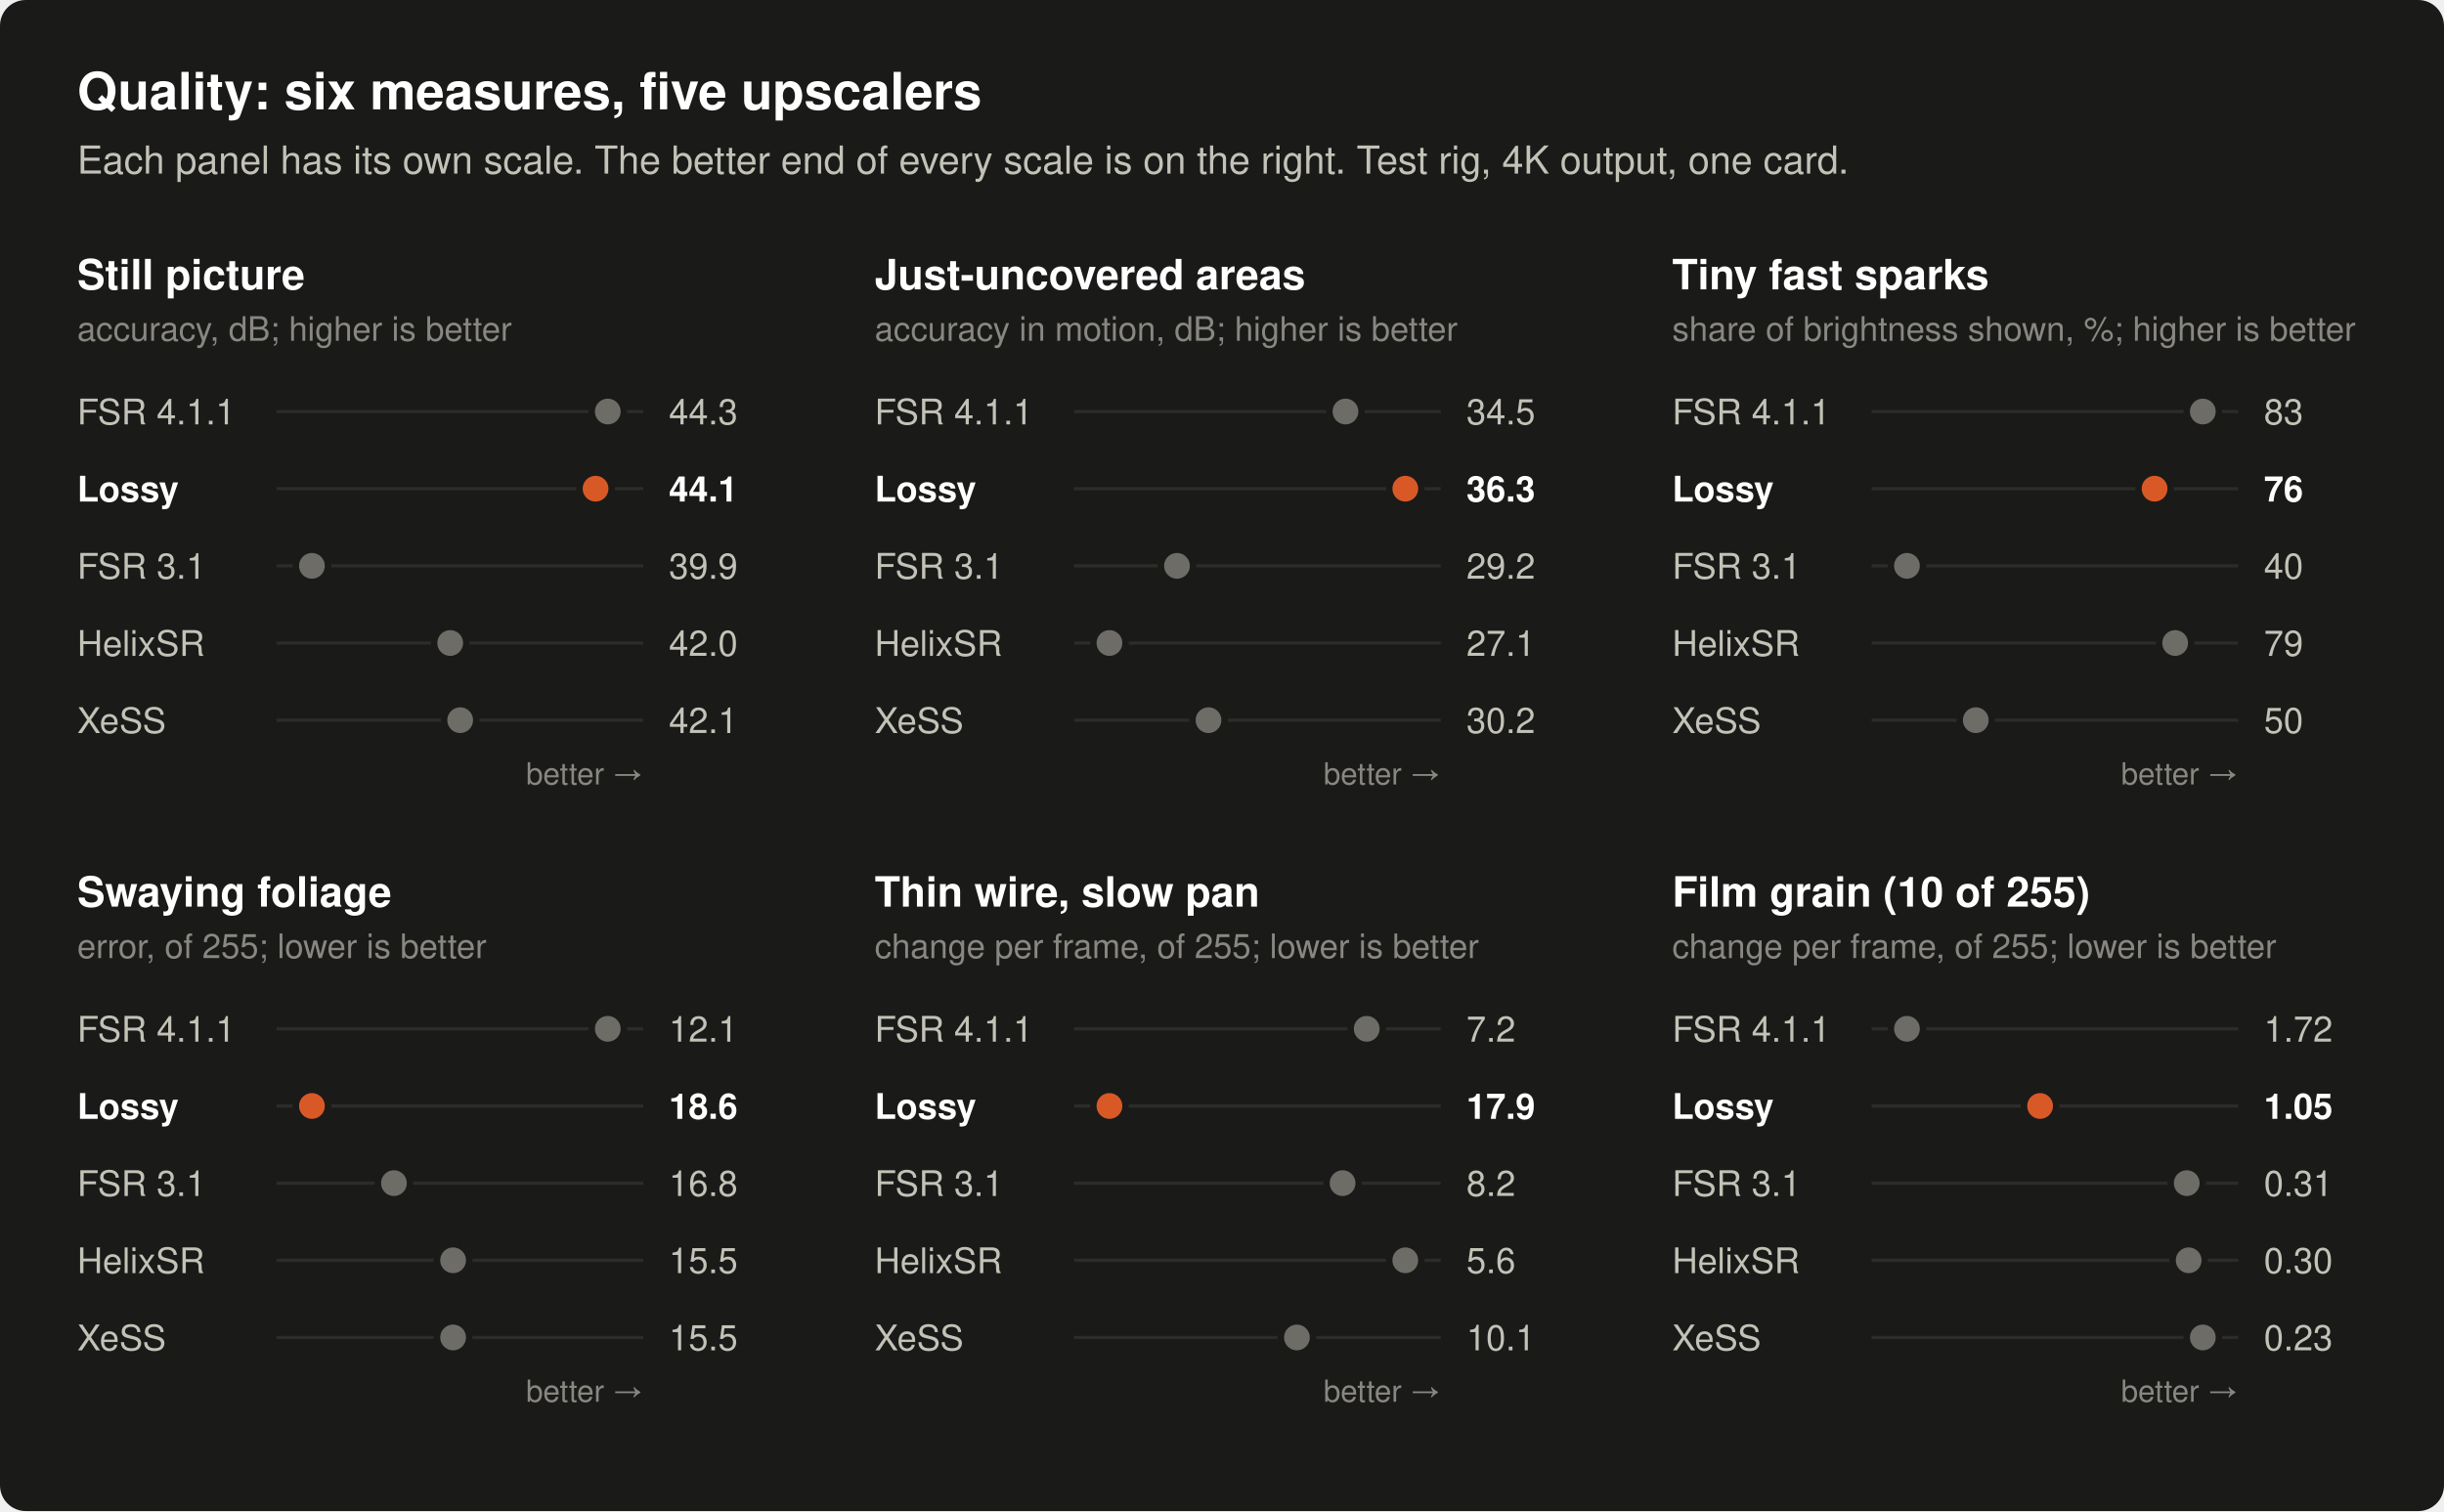
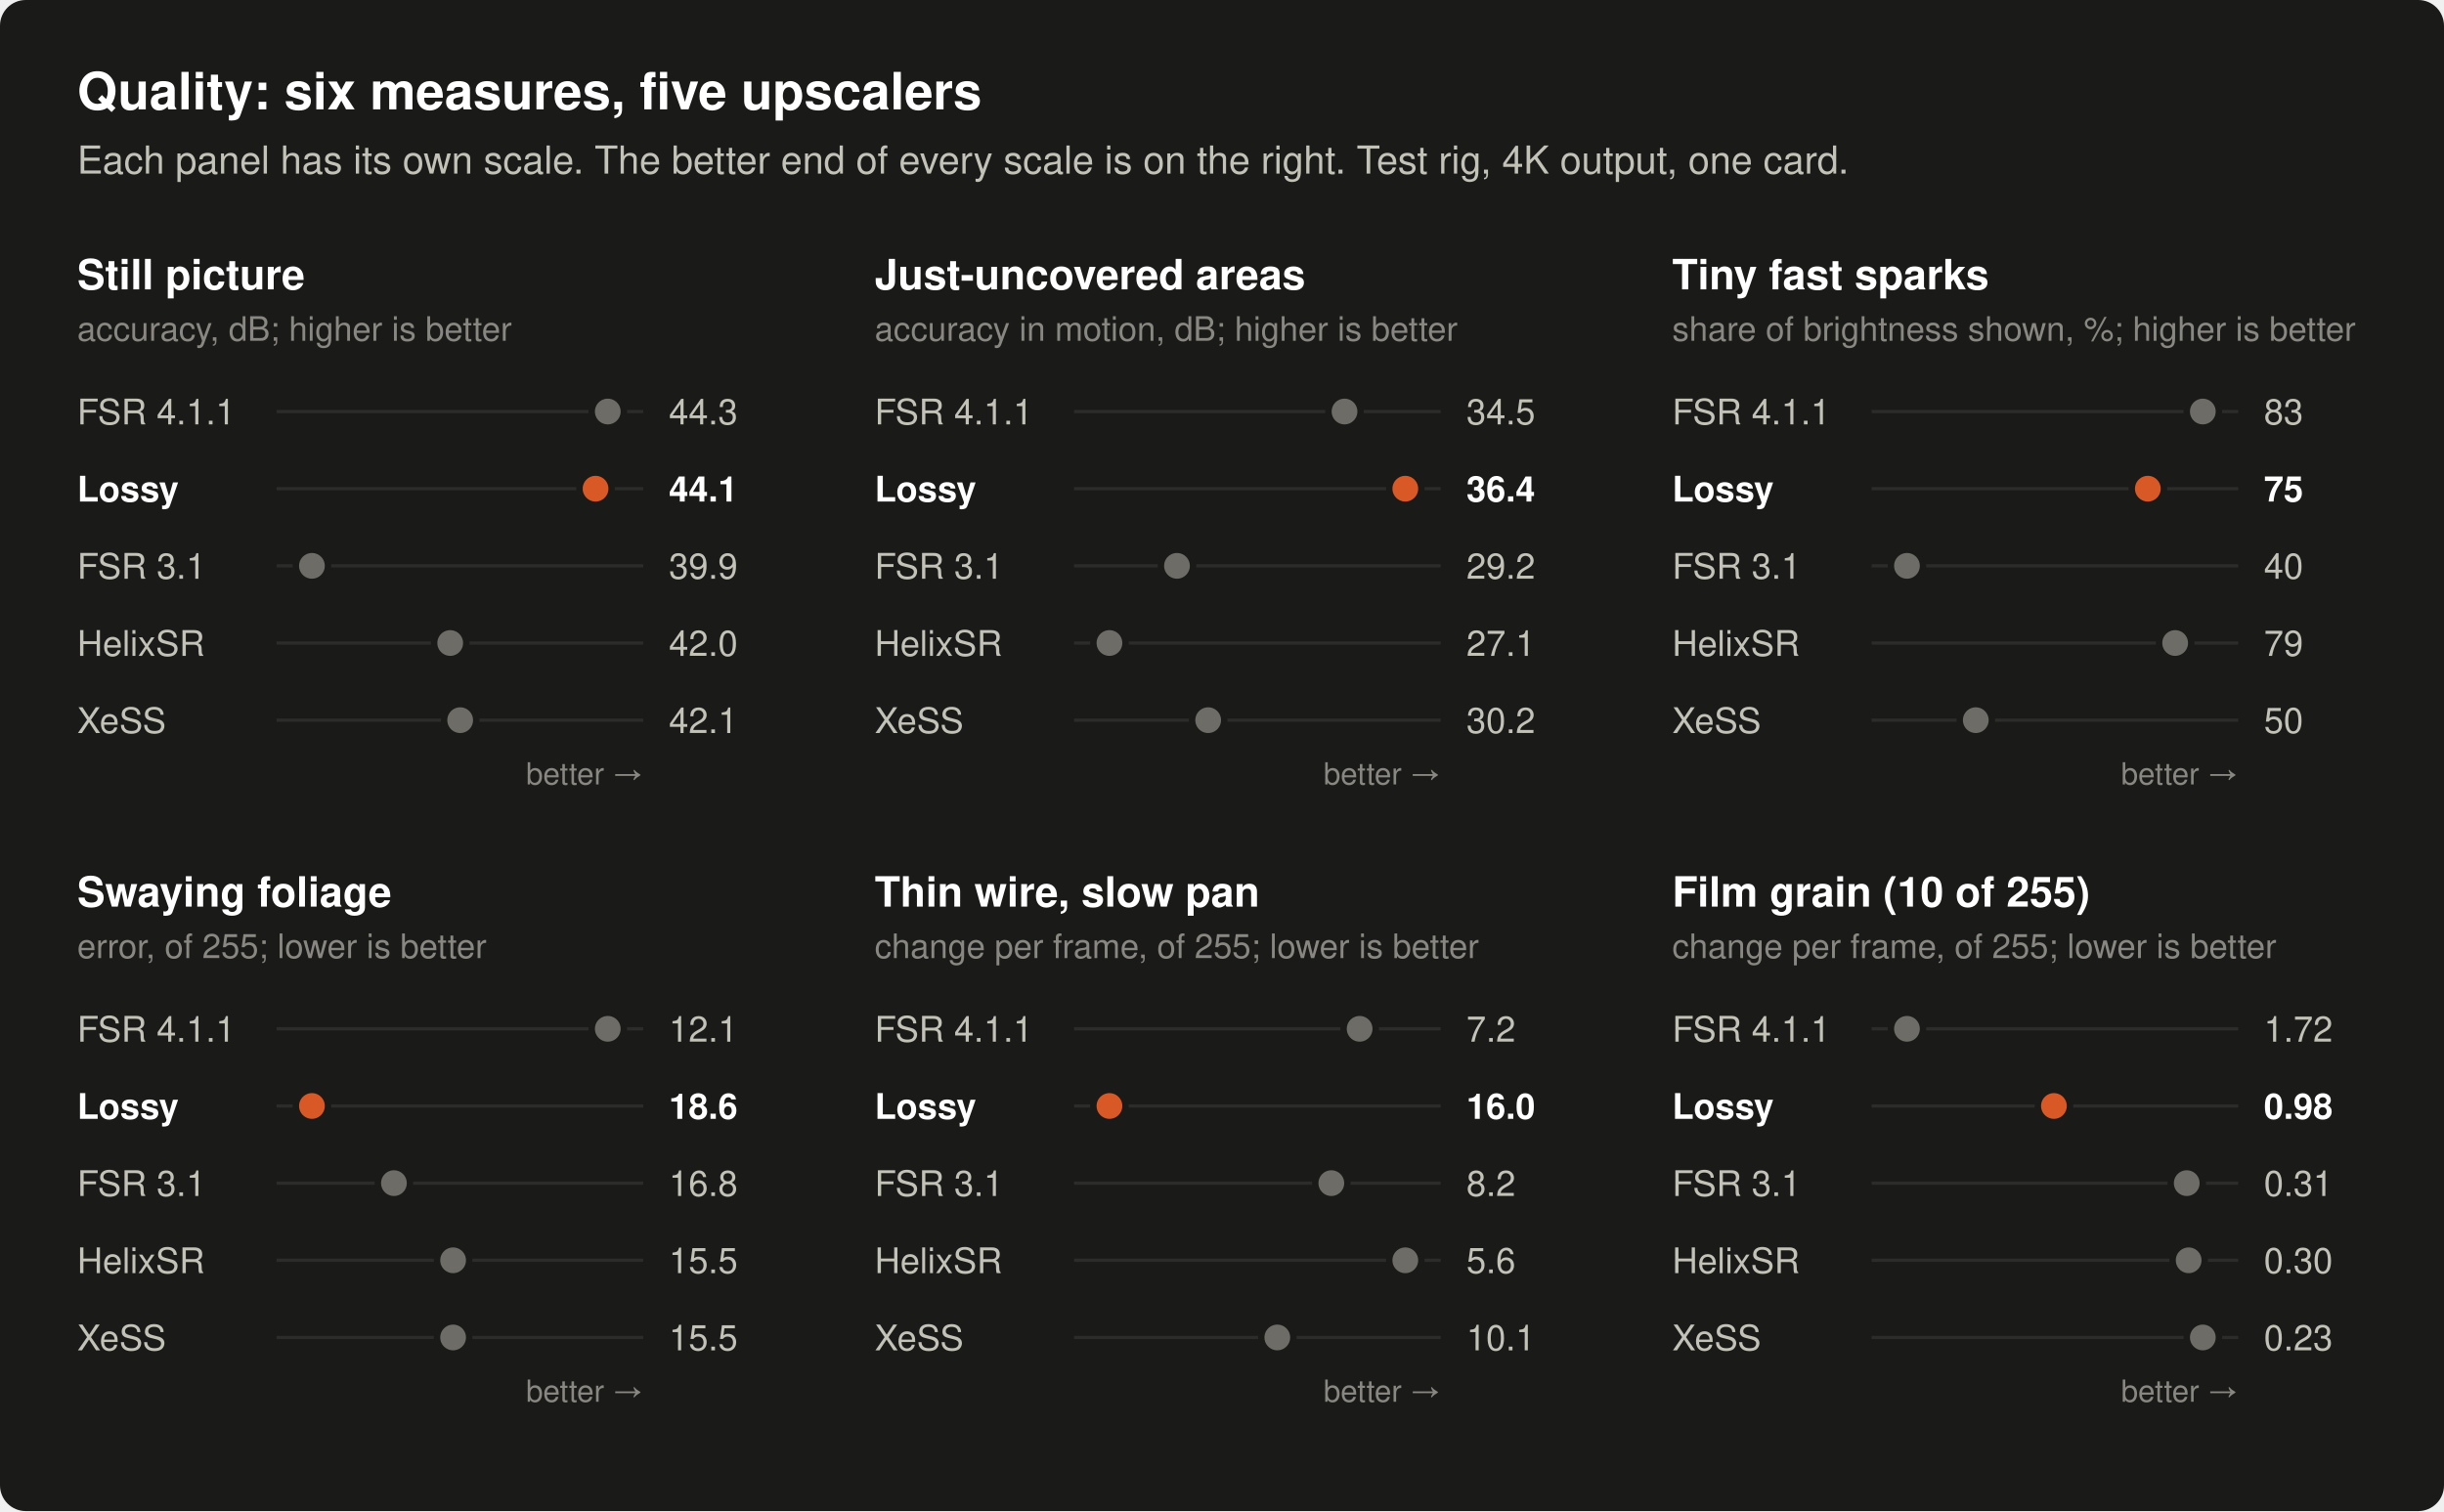
- <svg xmlns="http://www.w3.org/2000/svg" width="760" height="470" viewBox="0 0 760 470" role="img" aria-label="Six quality measures for five upscalers, each as dots on its own scale. Still picture (accuracy, dB; higher is better): FSR 4.1.1 44.3, Lossy 44.1, FSR 3.1 39.9, HelixSR 42.0, XeSS 42.1. Just-uncovered areas (accuracy in motion, dB; higher is better): FSR 4.1.1 34.5, Lossy 36.3, FSR 3.1 29.2, HelixSR 27.1, XeSS 30.2. Tiny fast sparks (share of brightness shown, %; higher is better): FSR 4.1.1 83, Lossy 76, FSR 3.1 40, HelixSR 79, XeSS 50. Swaying foliage (error, of 255; lower is better): FSR 4.1.1 12.1, Lossy 18.6, FSR 3.1 16.8, HelixSR 15.5, XeSS 15.5. Thin wire, slow pan (change per frame, of 255; lower is better): FSR 4.1.1 7.2, Lossy 17.9, FSR 3.1 8.2, HelixSR 5.6, XeSS 10.1. Film grain (10 of 255) (change per frame, of 255; lower is better): FSR 4.1.1 1.72, Lossy 1.05, FSR 3.1 0.31, HelixSR 0.30, XeSS 0.23.">
+ <svg xmlns="http://www.w3.org/2000/svg" width="760" height="470" viewBox="0 0 760 470" role="img" aria-label="Six quality measures for five upscalers, each as dots on its own scale. Still picture (accuracy, dB; higher is better): FSR 4.1.1 44.3, Lossy 44.1, FSR 3.1 39.9, HelixSR 42.0, XeSS 42.1. Just-uncovered areas (accuracy in motion, dB; higher is better): FSR 4.1.1 34.5, Lossy 36.4, FSR 3.1 29.2, HelixSR 27.1, XeSS 30.2. Tiny fast sparks (share of brightness shown, %; higher is better): FSR 4.1.1 83, Lossy 75, FSR 3.1 40, HelixSR 79, XeSS 50. Swaying foliage (error, of 255; lower is better): FSR 4.1.1 12.1, Lossy 18.6, FSR 3.1 16.8, HelixSR 15.5, XeSS 15.5. Thin wire, slow pan (change per frame, of 255; lower is better): FSR 4.1.1 7.2, Lossy 16.0, FSR 3.1 8.2, HelixSR 5.6, XeSS 10.1. Film grain (10 of 255) (change per frame, of 255; lower is better): FSR 4.1.1 1.72, Lossy 0.98, FSR 3.1 0.31, HelixSR 0.30, XeSS 0.23.">
  <rect x="0.0" y="0.0" width="760.0" height="470.0" rx="8" fill="#1a1a19" />
  <text x="24.0" y="34.0" font-family="-apple-system, 'Segoe UI', Helvetica, Arial, sans-serif" font-size="16" font-weight="600" text-anchor="start" fill="#ffffff">Quality: six measures, five upscalers</text>
  <text x="24.0" y="54.0" font-family="-apple-system, 'Segoe UI', Helvetica, Arial, sans-serif" font-size="12" text-anchor="start" fill="#c3c2b7">Each panel has its own scale. The better end of every scale is on the right. Test rig, 4K output, one card.</text>
  <text x="24.0" y="90.0" font-family="-apple-system, 'Segoe UI', Helvetica, Arial, sans-serif" font-size="13" font-weight="600" text-anchor="start" fill="#ffffff">Still picture</text>
  <text x="24.0" y="106.0" font-family="-apple-system, 'Segoe UI', Helvetica, Arial, sans-serif" font-size="10.5" text-anchor="start" fill="#898781">accuracy, dB; higher is better</text>
  <text x="24.0" y="132.0" font-family="-apple-system, 'Segoe UI', Helvetica, Arial, sans-serif" font-size="11" text-anchor="start" fill="#c3c2b7">FSR 4.1.1</text>
  <line x1="86.0" y1="128.0" x2="200.0" y2="128.0" stroke="#2c2c2a" stroke-width="1" />
  <circle cx="189.0" cy="128" r="5" fill="#6d6c66" stroke="#1a1a19" stroke-width="2" />
  <text x="208.0" y="132.0" font-family="-apple-system, 'Segoe UI', Helvetica, Arial, sans-serif" font-size="11" text-anchor="start" fill="#c3c2b7">44.3</text>
  <text x="24.0" y="156.0" font-family="-apple-system, 'Segoe UI', Helvetica, Arial, sans-serif" font-size="11" font-weight="600" text-anchor="start" fill="#ffffff">Lossy</text>
  <line x1="86.0" y1="152.0" x2="200.0" y2="152.0" stroke="#2c2c2a" stroke-width="1" />
  <circle cx="185.2" cy="152" r="5" fill="#d95926" stroke="#1a1a19" stroke-width="2" />
  <text x="208.0" y="156.0" font-family="-apple-system, 'Segoe UI', Helvetica, Arial, sans-serif" font-size="11" font-weight="600" text-anchor="start" fill="#ffffff">44.1</text>
  <text x="24.0" y="180.0" font-family="-apple-system, 'Segoe UI', Helvetica, Arial, sans-serif" font-size="11" text-anchor="start" fill="#c3c2b7">FSR 3.1</text>
  <line x1="86.0" y1="176.0" x2="200.0" y2="176.0" stroke="#2c2c2a" stroke-width="1" />
  <circle cx="97.0" cy="176" r="5" fill="#6d6c66" stroke="#1a1a19" stroke-width="2" />
  <text x="208.0" y="180.0" font-family="-apple-system, 'Segoe UI', Helvetica, Arial, sans-serif" font-size="11" text-anchor="start" fill="#c3c2b7">39.9</text>
  <text x="24.0" y="204.0" font-family="-apple-system, 'Segoe UI', Helvetica, Arial, sans-serif" font-size="11" text-anchor="start" fill="#c3c2b7">HelixSR</text>
  <line x1="86.0" y1="200.0" x2="200.0" y2="200.0" stroke="#2c2c2a" stroke-width="1" />
  <circle cx="140.0" cy="200" r="5" fill="#6d6c66" stroke="#1a1a19" stroke-width="2" />
  <text x="208.0" y="204.0" font-family="-apple-system, 'Segoe UI', Helvetica, Arial, sans-serif" font-size="11" text-anchor="start" fill="#c3c2b7">42.0</text>
  <text x="24.0" y="228.0" font-family="-apple-system, 'Segoe UI', Helvetica, Arial, sans-serif" font-size="11" text-anchor="start" fill="#c3c2b7">XeSS</text>
  <line x1="86.0" y1="224.0" x2="200.0" y2="224.0" stroke="#2c2c2a" stroke-width="1" />
  <circle cx="143.1" cy="224" r="5" fill="#6d6c66" stroke="#1a1a19" stroke-width="2" />
  <text x="208.0" y="228.0" font-family="-apple-system, 'Segoe UI', Helvetica, Arial, sans-serif" font-size="11" text-anchor="start" fill="#c3c2b7">42.1</text>
  <text x="200.0" y="244.0" font-family="-apple-system, 'Segoe UI', Helvetica, Arial, sans-serif" font-size="9.5" text-anchor="end" fill="#898781">better →</text>
  <text x="272.0" y="90.0" font-family="-apple-system, 'Segoe UI', Helvetica, Arial, sans-serif" font-size="13" font-weight="600" text-anchor="start" fill="#ffffff">Just-uncovered areas</text>
  <text x="272.0" y="106.0" font-family="-apple-system, 'Segoe UI', Helvetica, Arial, sans-serif" font-size="10.5" text-anchor="start" fill="#898781">accuracy in motion, dB; higher is better</text>
  <text x="272.0" y="132.0" font-family="-apple-system, 'Segoe UI', Helvetica, Arial, sans-serif" font-size="11" text-anchor="start" fill="#c3c2b7">FSR 4.1.1</text>
  <line x1="334.0" y1="128.0" x2="448.0" y2="128.0" stroke="#2c2c2a" stroke-width="1" />
-   <circle cx="418.4" cy="128" r="5" fill="#6d6c66" stroke="#1a1a19" stroke-width="2" />
+   <circle cx="418.1" cy="128" r="5" fill="#6d6c66" stroke="#1a1a19" stroke-width="2" />
  <text x="456.0" y="132.0" font-family="-apple-system, 'Segoe UI', Helvetica, Arial, sans-serif" font-size="11" text-anchor="start" fill="#c3c2b7">34.5</text>
  <text x="272.0" y="156.0" font-family="-apple-system, 'Segoe UI', Helvetica, Arial, sans-serif" font-size="11" font-weight="600" text-anchor="start" fill="#ffffff">Lossy</text>
  <line x1="334.0" y1="152.0" x2="448.0" y2="152.0" stroke="#2c2c2a" stroke-width="1" />
  <circle cx="437.0" cy="152" r="5" fill="#d95926" stroke="#1a1a19" stroke-width="2" />
-   <text x="456.0" y="156.0" font-family="-apple-system, 'Segoe UI', Helvetica, Arial, sans-serif" font-size="11" font-weight="600" text-anchor="start" fill="#ffffff">36.3</text>
+   <text x="456.0" y="156.0" font-family="-apple-system, 'Segoe UI', Helvetica, Arial, sans-serif" font-size="11" font-weight="600" text-anchor="start" fill="#ffffff">36.4</text>
  <text x="272.0" y="180.0" font-family="-apple-system, 'Segoe UI', Helvetica, Arial, sans-serif" font-size="11" text-anchor="start" fill="#c3c2b7">FSR 3.1</text>
  <line x1="334.0" y1="176.0" x2="448.0" y2="176.0" stroke="#2c2c2a" stroke-width="1" />
  <circle cx="366.0" cy="176" r="5" fill="#6d6c66" stroke="#1a1a19" stroke-width="2" />
  <text x="456.0" y="180.0" font-family="-apple-system, 'Segoe UI', Helvetica, Arial, sans-serif" font-size="11" text-anchor="start" fill="#c3c2b7">29.2</text>
  <text x="272.0" y="204.0" font-family="-apple-system, 'Segoe UI', Helvetica, Arial, sans-serif" font-size="11" text-anchor="start" fill="#c3c2b7">HelixSR</text>
  <line x1="334.0" y1="200.0" x2="448.0" y2="200.0" stroke="#2c2c2a" stroke-width="1" />
  <circle cx="345.0" cy="200" r="5" fill="#6d6c66" stroke="#1a1a19" stroke-width="2" />
  <text x="456.0" y="204.0" font-family="-apple-system, 'Segoe UI', Helvetica, Arial, sans-serif" font-size="11" text-anchor="start" fill="#c3c2b7">27.1</text>
  <text x="272.0" y="228.0" font-family="-apple-system, 'Segoe UI', Helvetica, Arial, sans-serif" font-size="11" text-anchor="start" fill="#c3c2b7">XeSS</text>
  <line x1="334.0" y1="224.0" x2="448.0" y2="224.0" stroke="#2c2c2a" stroke-width="1" />
-   <circle cx="375.8" cy="224" r="5" fill="#6d6c66" stroke="#1a1a19" stroke-width="2" />
+   <circle cx="375.7" cy="224" r="5" fill="#6d6c66" stroke="#1a1a19" stroke-width="2" />
  <text x="456.0" y="228.0" font-family="-apple-system, 'Segoe UI', Helvetica, Arial, sans-serif" font-size="11" text-anchor="start" fill="#c3c2b7">30.2</text>
  <text x="448.0" y="244.0" font-family="-apple-system, 'Segoe UI', Helvetica, Arial, sans-serif" font-size="9.5" text-anchor="end" fill="#898781">better →</text>
  <text x="520.0" y="90.0" font-family="-apple-system, 'Segoe UI', Helvetica, Arial, sans-serif" font-size="13" font-weight="600" text-anchor="start" fill="#ffffff">Tiny fast sparks</text>
  <text x="520.0" y="106.0" font-family="-apple-system, 'Segoe UI', Helvetica, Arial, sans-serif" font-size="10.5" text-anchor="start" fill="#898781">share of brightness shown, %; higher is better</text>
  <text x="520.0" y="132.0" font-family="-apple-system, 'Segoe UI', Helvetica, Arial, sans-serif" font-size="11" text-anchor="start" fill="#c3c2b7">FSR 4.1.1</text>
  <line x1="582.0" y1="128.0" x2="696.0" y2="128.0" stroke="#2c2c2a" stroke-width="1" />
  <circle cx="685.0" cy="128" r="5" fill="#6d6c66" stroke="#1a1a19" stroke-width="2" />
  <text x="704.0" y="132.0" font-family="-apple-system, 'Segoe UI', Helvetica, Arial, sans-serif" font-size="11" text-anchor="start" fill="#c3c2b7">83</text>
  <text x="520.0" y="156.0" font-family="-apple-system, 'Segoe UI', Helvetica, Arial, sans-serif" font-size="11" font-weight="600" text-anchor="start" fill="#ffffff">Lossy</text>
  <line x1="582.0" y1="152.0" x2="696.0" y2="152.0" stroke="#2c2c2a" stroke-width="1" />
-   <circle cx="670.0" cy="152" r="5" fill="#d95926" stroke="#1a1a19" stroke-width="2" />
-   <text x="704.0" y="156.0" font-family="-apple-system, 'Segoe UI', Helvetica, Arial, sans-serif" font-size="11" font-weight="600" text-anchor="start" fill="#ffffff">76</text>
+   <circle cx="667.9" cy="152" r="5" fill="#d95926" stroke="#1a1a19" stroke-width="2" />
+   <text x="704.0" y="156.0" font-family="-apple-system, 'Segoe UI', Helvetica, Arial, sans-serif" font-size="11" font-weight="600" text-anchor="start" fill="#ffffff">75</text>
  <text x="520.0" y="180.0" font-family="-apple-system, 'Segoe UI', Helvetica, Arial, sans-serif" font-size="11" text-anchor="start" fill="#c3c2b7">FSR 3.1</text>
  <line x1="582.0" y1="176.0" x2="696.0" y2="176.0" stroke="#2c2c2a" stroke-width="1" />
  <circle cx="593.0" cy="176" r="5" fill="#6d6c66" stroke="#1a1a19" stroke-width="2" />
  <text x="704.0" y="180.0" font-family="-apple-system, 'Segoe UI', Helvetica, Arial, sans-serif" font-size="11" text-anchor="start" fill="#c3c2b7">40</text>
  <text x="520.0" y="204.0" font-family="-apple-system, 'Segoe UI', Helvetica, Arial, sans-serif" font-size="11" text-anchor="start" fill="#c3c2b7">HelixSR</text>
  <line x1="582.0" y1="200.0" x2="696.0" y2="200.0" stroke="#2c2c2a" stroke-width="1" />
  <circle cx="676.4" cy="200" r="5" fill="#6d6c66" stroke="#1a1a19" stroke-width="2" />
  <text x="704.0" y="204.0" font-family="-apple-system, 'Segoe UI', Helvetica, Arial, sans-serif" font-size="11" text-anchor="start" fill="#c3c2b7">79</text>
  <text x="520.0" y="228.0" font-family="-apple-system, 'Segoe UI', Helvetica, Arial, sans-serif" font-size="11" text-anchor="start" fill="#c3c2b7">XeSS</text>
  <line x1="582.0" y1="224.0" x2="696.0" y2="224.0" stroke="#2c2c2a" stroke-width="1" />
  <circle cx="614.4" cy="224" r="5" fill="#6d6c66" stroke="#1a1a19" stroke-width="2" />
  <text x="704.0" y="228.0" font-family="-apple-system, 'Segoe UI', Helvetica, Arial, sans-serif" font-size="11" text-anchor="start" fill="#c3c2b7">50</text>
  <text x="696.0" y="244.0" font-family="-apple-system, 'Segoe UI', Helvetica, Arial, sans-serif" font-size="9.5" text-anchor="end" fill="#898781">better →</text>
  <text x="24.0" y="282.0" font-family="-apple-system, 'Segoe UI', Helvetica, Arial, sans-serif" font-size="13" font-weight="600" text-anchor="start" fill="#ffffff">Swaying foliage</text>
  <text x="24.0" y="298.0" font-family="-apple-system, 'Segoe UI', Helvetica, Arial, sans-serif" font-size="10.5" text-anchor="start" fill="#898781">error, of 255; lower is better</text>
  <text x="24.0" y="324.0" font-family="-apple-system, 'Segoe UI', Helvetica, Arial, sans-serif" font-size="11" text-anchor="start" fill="#c3c2b7">FSR 4.1.1</text>
  <line x1="86.0" y1="320.0" x2="200.0" y2="320.0" stroke="#2c2c2a" stroke-width="1" />
  <circle cx="189.0" cy="320" r="5" fill="#6d6c66" stroke="#1a1a19" stroke-width="2" />
  <text x="208.0" y="324.0" font-family="-apple-system, 'Segoe UI', Helvetica, Arial, sans-serif" font-size="11" text-anchor="start" fill="#c3c2b7">12.1</text>
  <text x="24.0" y="348.0" font-family="-apple-system, 'Segoe UI', Helvetica, Arial, sans-serif" font-size="11" font-weight="600" text-anchor="start" fill="#ffffff">Lossy</text>
  <line x1="86.0" y1="344.0" x2="200.0" y2="344.0" stroke="#2c2c2a" stroke-width="1" />
  <circle cx="97.0" cy="344" r="5" fill="#d95926" stroke="#1a1a19" stroke-width="2" />
  <text x="208.0" y="348.0" font-family="-apple-system, 'Segoe UI', Helvetica, Arial, sans-serif" font-size="11" font-weight="600" text-anchor="start" fill="#ffffff">18.6</text>
  <text x="24.0" y="372.0" font-family="-apple-system, 'Segoe UI', Helvetica, Arial, sans-serif" font-size="11" text-anchor="start" fill="#c3c2b7">FSR 3.1</text>
  <line x1="86.0" y1="368.0" x2="200.0" y2="368.0" stroke="#2c2c2a" stroke-width="1" />
  <circle cx="122.5" cy="368" r="5" fill="#6d6c66" stroke="#1a1a19" stroke-width="2" />
  <text x="208.0" y="372.0" font-family="-apple-system, 'Segoe UI', Helvetica, Arial, sans-serif" font-size="11" text-anchor="start" fill="#c3c2b7">16.8</text>
  <text x="24.0" y="396.0" font-family="-apple-system, 'Segoe UI', Helvetica, Arial, sans-serif" font-size="11" text-anchor="start" fill="#c3c2b7">HelixSR</text>
  <line x1="86.0" y1="392.0" x2="200.0" y2="392.0" stroke="#2c2c2a" stroke-width="1" />
  <circle cx="140.9" cy="392" r="5" fill="#6d6c66" stroke="#1a1a19" stroke-width="2" />
  <text x="208.0" y="396.0" font-family="-apple-system, 'Segoe UI', Helvetica, Arial, sans-serif" font-size="11" text-anchor="start" fill="#c3c2b7">15.5</text>
  <text x="24.0" y="420.0" font-family="-apple-system, 'Segoe UI', Helvetica, Arial, sans-serif" font-size="11" text-anchor="start" fill="#c3c2b7">XeSS</text>
  <line x1="86.0" y1="416.0" x2="200.0" y2="416.0" stroke="#2c2c2a" stroke-width="1" />
  <circle cx="140.9" cy="416" r="5" fill="#6d6c66" stroke="#1a1a19" stroke-width="2" />
  <text x="208.0" y="420.0" font-family="-apple-system, 'Segoe UI', Helvetica, Arial, sans-serif" font-size="11" text-anchor="start" fill="#c3c2b7">15.5</text>
  <text x="200.0" y="436.0" font-family="-apple-system, 'Segoe UI', Helvetica, Arial, sans-serif" font-size="9.5" text-anchor="end" fill="#898781">better →</text>
  <text x="272.0" y="282.0" font-family="-apple-system, 'Segoe UI', Helvetica, Arial, sans-serif" font-size="13" font-weight="600" text-anchor="start" fill="#ffffff">Thin wire, slow pan</text>
  <text x="272.0" y="298.0" font-family="-apple-system, 'Segoe UI', Helvetica, Arial, sans-serif" font-size="10.5" text-anchor="start" fill="#898781">change per frame, of 255; lower is better</text>
  <text x="272.0" y="324.0" font-family="-apple-system, 'Segoe UI', Helvetica, Arial, sans-serif" font-size="11" text-anchor="start" fill="#c3c2b7">FSR 4.1.1</text>
  <line x1="334.0" y1="320.0" x2="448.0" y2="320.0" stroke="#2c2c2a" stroke-width="1" />
-   <circle cx="425.0" cy="320" r="5" fill="#6d6c66" stroke="#1a1a19" stroke-width="2" />
+   <circle cx="422.8" cy="320" r="5" fill="#6d6c66" stroke="#1a1a19" stroke-width="2" />
  <text x="456.0" y="324.0" font-family="-apple-system, 'Segoe UI', Helvetica, Arial, sans-serif" font-size="11" text-anchor="start" fill="#c3c2b7">7.2</text>
  <text x="272.0" y="348.0" font-family="-apple-system, 'Segoe UI', Helvetica, Arial, sans-serif" font-size="11" font-weight="600" text-anchor="start" fill="#ffffff">Lossy</text>
  <line x1="334.0" y1="344.0" x2="448.0" y2="344.0" stroke="#2c2c2a" stroke-width="1" />
  <circle cx="345.0" cy="344" r="5" fill="#d95926" stroke="#1a1a19" stroke-width="2" />
-   <text x="456.0" y="348.0" font-family="-apple-system, 'Segoe UI', Helvetica, Arial, sans-serif" font-size="11" font-weight="600" text-anchor="start" fill="#ffffff">17.9</text>
+   <text x="456.0" y="348.0" font-family="-apple-system, 'Segoe UI', Helvetica, Arial, sans-serif" font-size="11" font-weight="600" text-anchor="start" fill="#ffffff">16.0</text>
  <text x="272.0" y="372.0" font-family="-apple-system, 'Segoe UI', Helvetica, Arial, sans-serif" font-size="11" text-anchor="start" fill="#c3c2b7">FSR 3.1</text>
  <line x1="334.0" y1="368.0" x2="448.0" y2="368.0" stroke="#2c2c2a" stroke-width="1" />
-   <circle cx="417.5" cy="368" r="5" fill="#6d6c66" stroke="#1a1a19" stroke-width="2" />
+   <circle cx="414.0" cy="368" r="5" fill="#6d6c66" stroke="#1a1a19" stroke-width="2" />
  <text x="456.0" y="372.0" font-family="-apple-system, 'Segoe UI', Helvetica, Arial, sans-serif" font-size="11" text-anchor="start" fill="#c3c2b7">8.2</text>
  <text x="272.0" y="396.0" font-family="-apple-system, 'Segoe UI', Helvetica, Arial, sans-serif" font-size="11" text-anchor="start" fill="#c3c2b7">HelixSR</text>
  <line x1="334.0" y1="392.0" x2="448.0" y2="392.0" stroke="#2c2c2a" stroke-width="1" />
  <circle cx="437.0" cy="392" r="5" fill="#6d6c66" stroke="#1a1a19" stroke-width="2" />
  <text x="456.0" y="396.0" font-family="-apple-system, 'Segoe UI', Helvetica, Arial, sans-serif" font-size="11" text-anchor="start" fill="#c3c2b7">5.6</text>
  <text x="272.0" y="420.0" font-family="-apple-system, 'Segoe UI', Helvetica, Arial, sans-serif" font-size="11" text-anchor="start" fill="#c3c2b7">XeSS</text>
  <line x1="334.0" y1="416.0" x2="448.0" y2="416.0" stroke="#2c2c2a" stroke-width="1" />
-   <circle cx="403.3" cy="416" r="5" fill="#6d6c66" stroke="#1a1a19" stroke-width="2" />
+   <circle cx="397.2" cy="416" r="5" fill="#6d6c66" stroke="#1a1a19" stroke-width="2" />
  <text x="456.0" y="420.0" font-family="-apple-system, 'Segoe UI', Helvetica, Arial, sans-serif" font-size="11" text-anchor="start" fill="#c3c2b7">10.1</text>
  <text x="448.0" y="436.0" font-family="-apple-system, 'Segoe UI', Helvetica, Arial, sans-serif" font-size="9.5" text-anchor="end" fill="#898781">better →</text>
  <text x="520.0" y="282.0" font-family="-apple-system, 'Segoe UI', Helvetica, Arial, sans-serif" font-size="13" font-weight="600" text-anchor="start" fill="#ffffff">Film grain (10 of 255)</text>
  <text x="520.0" y="298.0" font-family="-apple-system, 'Segoe UI', Helvetica, Arial, sans-serif" font-size="10.5" text-anchor="start" fill="#898781">change per frame, of 255; lower is better</text>
  <text x="520.0" y="324.0" font-family="-apple-system, 'Segoe UI', Helvetica, Arial, sans-serif" font-size="11" text-anchor="start" fill="#c3c2b7">FSR 4.1.1</text>
  <line x1="582.0" y1="320.0" x2="696.0" y2="320.0" stroke="#2c2c2a" stroke-width="1" />
  <circle cx="593.0" cy="320" r="5" fill="#6d6c66" stroke="#1a1a19" stroke-width="2" />
  <text x="704.0" y="324.0" font-family="-apple-system, 'Segoe UI', Helvetica, Arial, sans-serif" font-size="11" text-anchor="start" fill="#c3c2b7">1.72</text>
  <text x="520.0" y="348.0" font-family="-apple-system, 'Segoe UI', Helvetica, Arial, sans-serif" font-size="11" font-weight="600" text-anchor="start" fill="#ffffff">Lossy</text>
  <line x1="582.0" y1="344.0" x2="696.0" y2="344.0" stroke="#2c2c2a" stroke-width="1" />
-   <circle cx="634.4" cy="344" r="5" fill="#d95926" stroke="#1a1a19" stroke-width="2" />
-   <text x="704.0" y="348.0" font-family="-apple-system, 'Segoe UI', Helvetica, Arial, sans-serif" font-size="11" font-weight="600" text-anchor="start" fill="#ffffff">1.05</text>
+   <circle cx="638.7" cy="344" r="5" fill="#d95926" stroke="#1a1a19" stroke-width="2" />
+   <text x="704.0" y="348.0" font-family="-apple-system, 'Segoe UI', Helvetica, Arial, sans-serif" font-size="11" font-weight="600" text-anchor="start" fill="#ffffff">0.98</text>
  <text x="520.0" y="372.0" font-family="-apple-system, 'Segoe UI', Helvetica, Arial, sans-serif" font-size="11" text-anchor="start" fill="#c3c2b7">FSR 3.1</text>
  <line x1="582.0" y1="368.0" x2="696.0" y2="368.0" stroke="#2c2c2a" stroke-width="1" />
  <circle cx="680.0" cy="368" r="5" fill="#6d6c66" stroke="#1a1a19" stroke-width="2" />
  <text x="704.0" y="372.0" font-family="-apple-system, 'Segoe UI', Helvetica, Arial, sans-serif" font-size="11" text-anchor="start" fill="#c3c2b7">0.31</text>
  <text x="520.0" y="396.0" font-family="-apple-system, 'Segoe UI', Helvetica, Arial, sans-serif" font-size="11" text-anchor="start" fill="#c3c2b7">HelixSR</text>
  <line x1="582.0" y1="392.0" x2="696.0" y2="392.0" stroke="#2c2c2a" stroke-width="1" />
  <circle cx="680.6" cy="392" r="5" fill="#6d6c66" stroke="#1a1a19" stroke-width="2" />
  <text x="704.0" y="396.0" font-family="-apple-system, 'Segoe UI', Helvetica, Arial, sans-serif" font-size="11" text-anchor="start" fill="#c3c2b7">0.30</text>
  <text x="520.0" y="420.0" font-family="-apple-system, 'Segoe UI', Helvetica, Arial, sans-serif" font-size="11" text-anchor="start" fill="#c3c2b7">XeSS</text>
  <line x1="582.0" y1="416.0" x2="696.0" y2="416.0" stroke="#2c2c2a" stroke-width="1" />
  <circle cx="685.0" cy="416" r="5" fill="#6d6c66" stroke="#1a1a19" stroke-width="2" />
  <text x="704.0" y="420.0" font-family="-apple-system, 'Segoe UI', Helvetica, Arial, sans-serif" font-size="11" text-anchor="start" fill="#c3c2b7">0.23</text>
  <text x="696.0" y="436.0" font-family="-apple-system, 'Segoe UI', Helvetica, Arial, sans-serif" font-size="9.5" text-anchor="end" fill="#898781">better →</text>
</svg>
